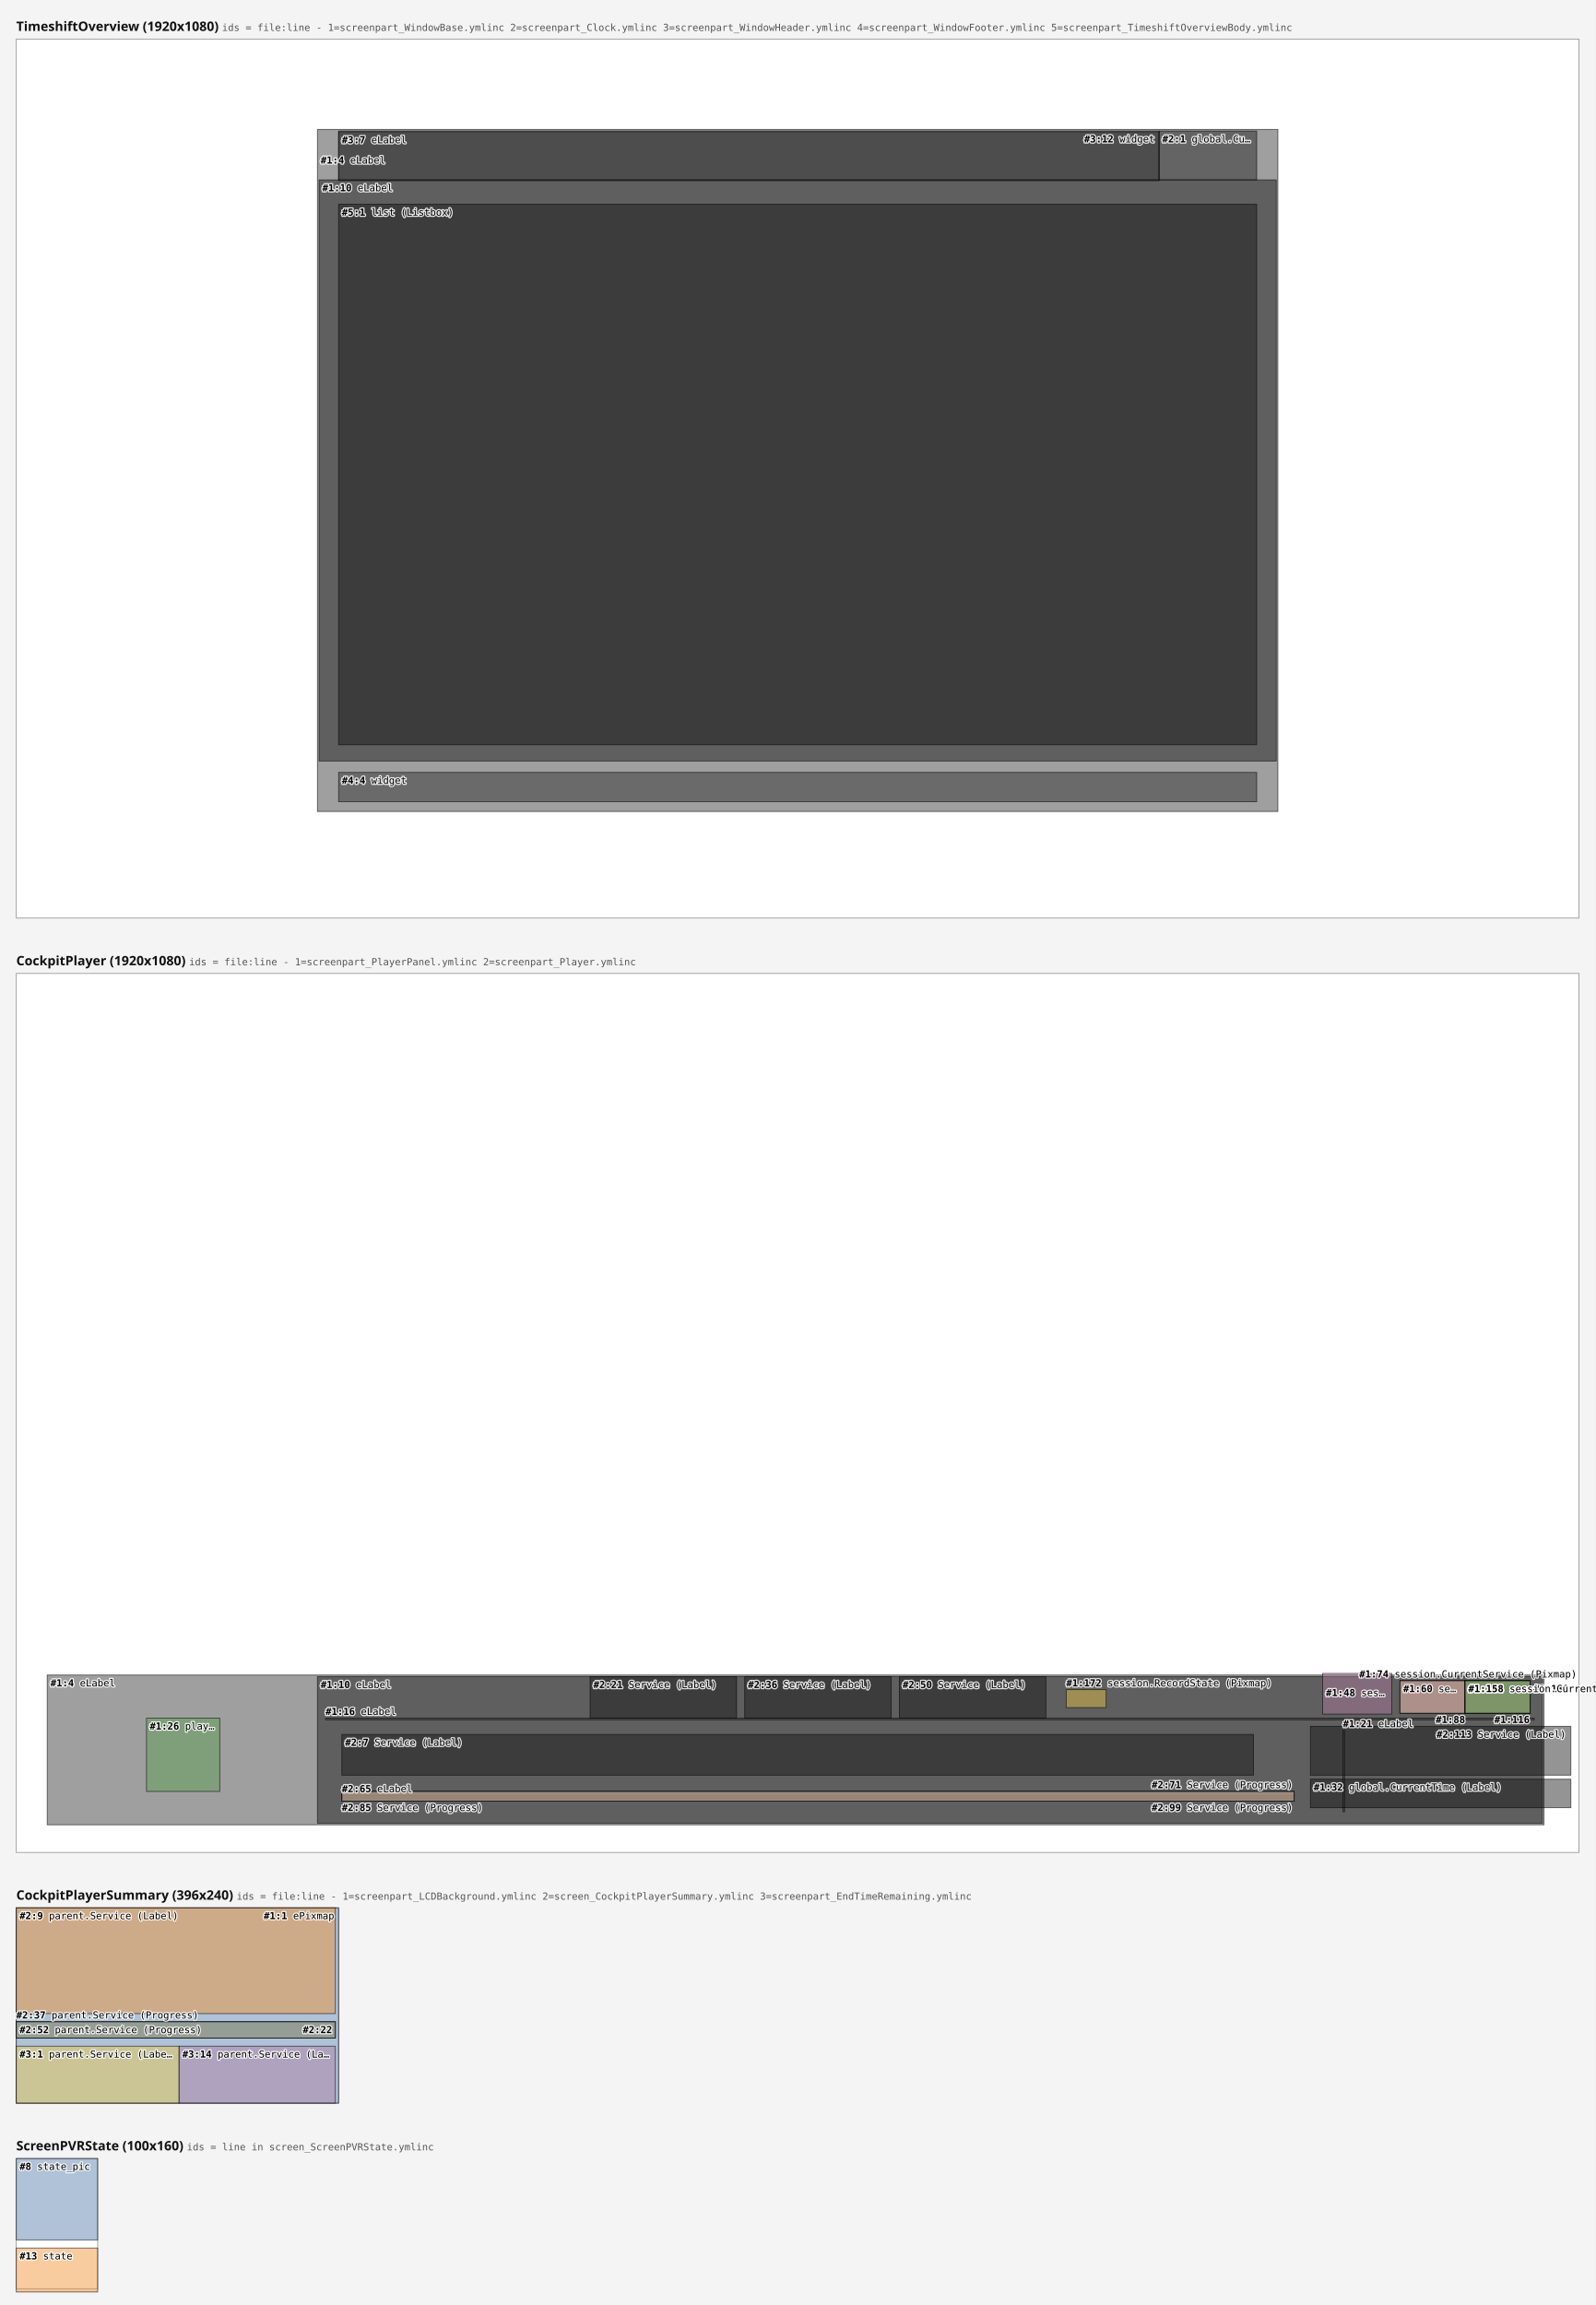
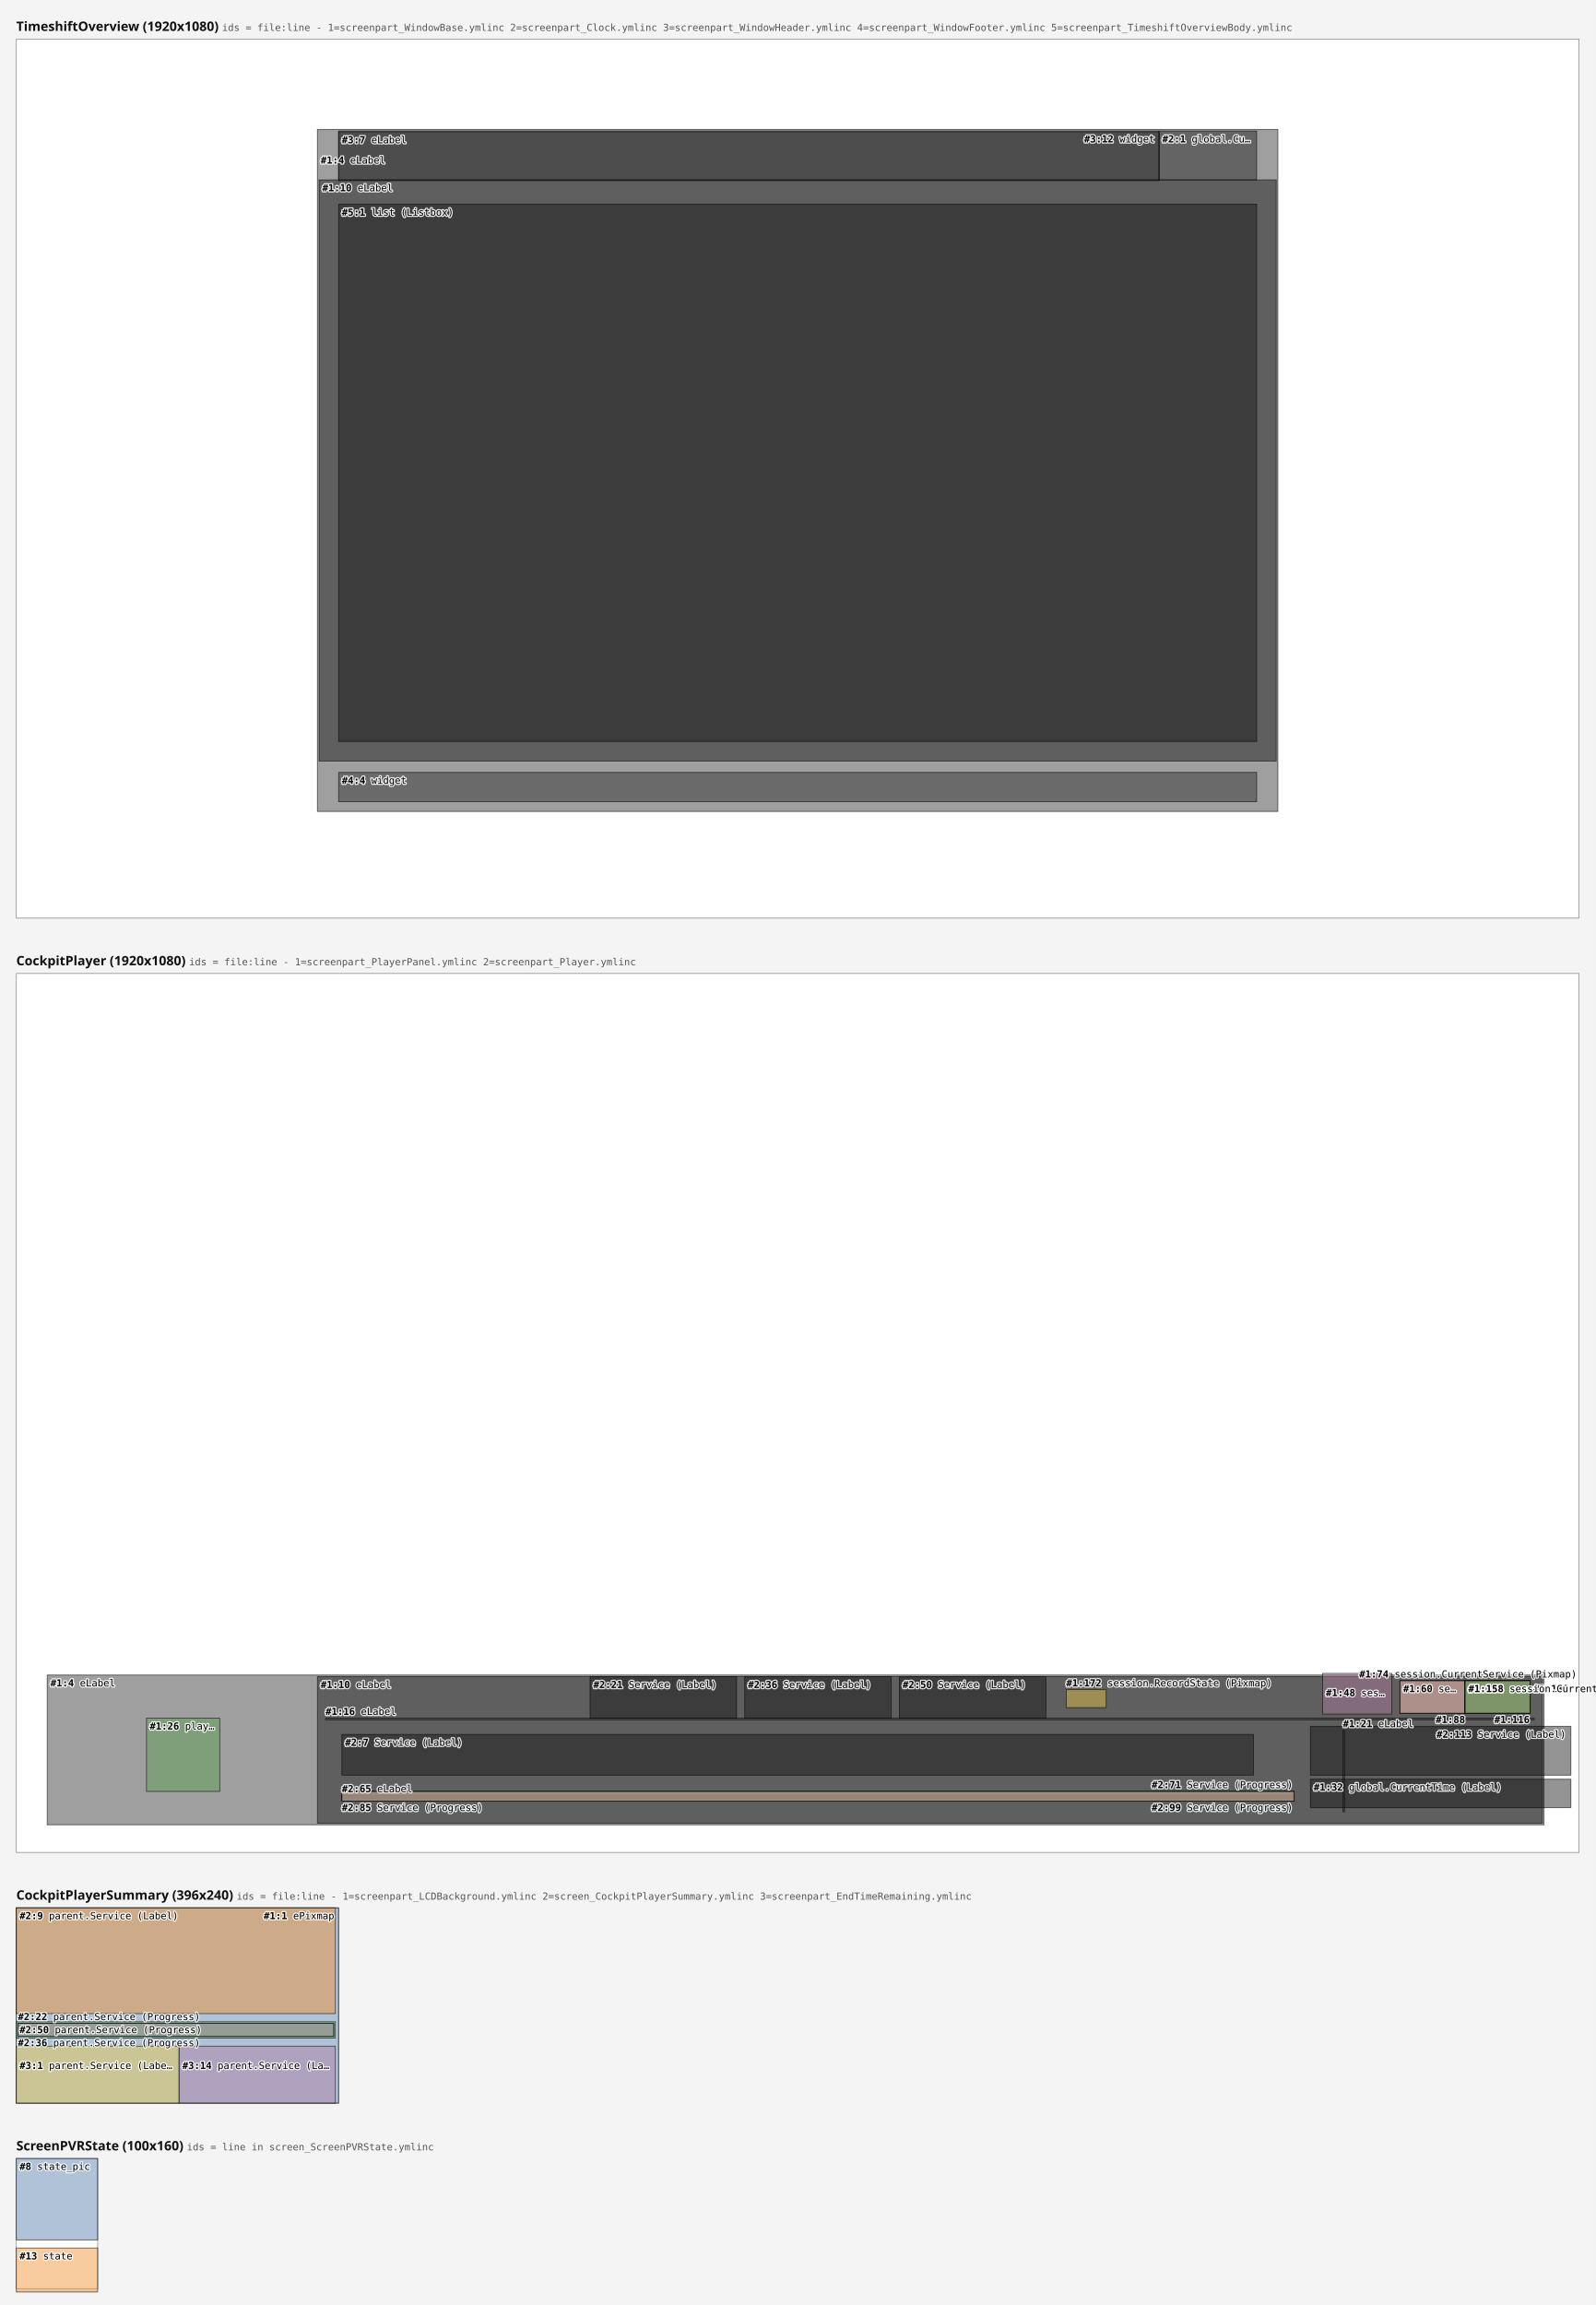
<svg xmlns="http://www.w3.org/2000/svg" width="1960" height="2832" viewBox="0 0 1960 2832">
  <rect x="0" y="0" width="1960" height="2832" fill="#f4f4f4" />
  <text x="20" y="38" font-family="sans-serif" font-size="16" font-weight="bold" fill="#111111">TimeshiftOverview (1920x1080) <tspan font-family="monospace" font-size="12" font-weight="normal" fill="#555555">ids = file:line - 1=screenpart_WindowBase.ymlinc  2=screenpart_Clock.ymlinc  3=screenpart_WindowHeader.ymlinc  4=screenpart_WindowFooter.ymlinc  5=screenpart_TimeshiftOverviewBody.ymlinc</tspan>
  </text>
  <g data-screen="0" transform="translate(20,48)">
    <rect x="0" y="0" width="1920" height="1080" fill="#ffffff" stroke="#999999" stroke-width="1" />
    <rect data-ref="0:0" data-src="screenpart_WindowBase.ymlinc:4" x="370" y="111" width="1180" height="838" fill="#2c2c2c" fill-opacity="0.45" stroke="#000000" stroke-opacity="0.6" stroke-width="1" />
    <rect data-ref="0:1" data-src="screenpart_WindowBase.ymlinc:10" x="372" y="173" width="1176" height="714" fill="#121212" fill-opacity="0.45" stroke="#000000" stroke-opacity="0.6" stroke-width="1" />
-     <rect data-ref="0:6" data-src="screenpart_TimeshiftOverviewBody.ymlinc:1" x="396" y="203" width="1128" height="664" fill="#121212" fill-opacity="0.45" stroke="#000000" stroke-opacity="0.6" stroke-width="1" />
+     <rect data-ref="0:6" data-src="screenpart_TimeshiftOverviewBody.ymlinc:1" x="396" y="203" width="1128" height="660" fill="#121212" fill-opacity="0.45" stroke="#000000" stroke-opacity="0.6" stroke-width="1" />
    <rect data-ref="0:5" data-src="screenpart_WindowFooter.ymlinc:4" x="396" y="901" width="1128" height="36" fill="#2c2c2c" fill-opacity="0.45" stroke="#000000" stroke-opacity="0.6" stroke-width="1" />
    <rect data-ref="0:3" data-src="screenpart_WindowHeader.ymlinc:7" x="396" y="114" width="1008" height="60" fill="#2c2c2c" fill-opacity="0.45" stroke="#000000" stroke-opacity="0.6" stroke-width="1" />
    <rect data-ref="0:2" data-src="screenpart_Clock.ymlinc:1" x="1404" y="113" width="120" height="60" fill="#1d1d1d" fill-opacity="0.45" stroke="#000000" stroke-opacity="0.6" stroke-width="1" />
    <rect data-ref="0:4" data-src="screenpart_WindowHeader.ymlinc:12" x="396" y="113" width="1008" height="60" fill="#2c2c2c" fill-opacity="0.45" stroke="#000000" stroke-opacity="0.6" stroke-width="1" />
    <g pointer-events="none" font-family="monospace" font-size="12" fill="#000000" stroke="#ffffff" stroke-width="3" stroke-opacity="0.85" stroke-linejoin="round" paint-order="stroke">
      <text x="374" y="153">
        <tspan font-weight="bold">#1:4</tspan> eLabel</text>
      <text x="376" y="187">
        <tspan font-weight="bold">#1:10</tspan> eLabel</text>
      <text x="400" y="217">
        <tspan font-weight="bold">#5:1</tspan> list (Listbox)</text>
      <text x="400" y="915">
        <tspan font-weight="bold">#4:4</tspan> widget</text>
      <text x="400" y="128">
        <tspan font-weight="bold">#3:7</tspan> eLabel</text>
      <text x="1408" y="127">
        <tspan font-weight="bold">#2:1</tspan> global.Cu…</text>
      <text x="1312" y="127">
        <tspan font-weight="bold">#3:12</tspan> widget</text>
    </g>
  </g>
  <text x="20" y="1186" font-family="sans-serif" font-size="16" font-weight="bold" fill="#111111">CockpitPlayer (1920x1080) <tspan font-family="monospace" font-size="12" font-weight="normal" fill="#555555">ids = file:line - 1=screenpart_PlayerPanel.ymlinc  2=screenpart_Player.ymlinc</tspan>
  </text>
  <g data-screen="1" transform="translate(20,1196)">
    <rect x="0" y="0" width="1920" height="1080" fill="#ffffff" stroke="#999999" stroke-width="1" />
    <rect data-ref="1:0" data-src="screenpart_PlayerPanel.ymlinc:4" x="38" y="862" width="1839" height="184" fill="#2c2c2c" fill-opacity="0.45" stroke="#000000" stroke-opacity="0.6" stroke-width="1" />
    <rect data-ref="1:1" data-src="screenpart_PlayerPanel.ymlinc:10" x="370" y="864" width="1505" height="180" fill="#121212" fill-opacity="0.45" stroke="#000000" stroke-opacity="0.6" stroke-width="1" />
    <rect data-ref="1:2" data-src="screenpart_PlayerPanel.ymlinc:16" x="380" y="915" width="1485" height="2" fill="#363636" fill-opacity="0.45" stroke="#000000" stroke-opacity="0.6" stroke-width="1" />
    <rect data-ref="1:3" data-src="screenpart_PlayerPanel.ymlinc:21" x="1630" y="930" width="2" height="100" fill="#363636" fill-opacity="0.45" stroke="#000000" stroke-opacity="0.6" stroke-width="1" />
    <rect data-ref="1:16" data-src="screenpart_Player.ymlinc:7" x="400" y="935" width="1120" height="50" fill="#121212" fill-opacity="0.45" stroke="#000000" stroke-opacity="0.6" stroke-width="1" />
    <rect data-ref="1:17" data-src="screenpart_Player.ymlinc:21" x="705" y="864" width="180" height="51" fill="#121212" fill-opacity="0.45" stroke="#000000" stroke-opacity="0.6" stroke-width="1" />
    <rect data-ref="1:18" data-src="screenpart_Player.ymlinc:36" x="895" y="864" width="180" height="51" fill="#121212" fill-opacity="0.45" stroke="#000000" stroke-opacity="0.6" stroke-width="1" />
    <rect data-ref="1:19" data-src="screenpart_Player.ymlinc:50" x="1085" y="864" width="180" height="51" fill="#121212" fill-opacity="0.45" stroke="#000000" stroke-opacity="0.6" stroke-width="1" />
    <rect data-ref="1:20" data-src="screenpart_Player.ymlinc:65" x="400" y="1010" width="1170" height="4" fill="#232323" fill-opacity="0.45" stroke="#000000" stroke-opacity="0.6" stroke-width="1" />
    <rect data-ref="1:7" data-src="screenpart_PlayerPanel.ymlinc:60" x="1700" y="869" width="80" height="40" fill="#ff9da7" fill-opacity="0.45" stroke="#000000" stroke-opacity="0.6" stroke-width="1" />
    <rect data-ref="1:8" data-src="screenpart_PlayerPanel.ymlinc:74" x="1700" y="869" width="80" height="40" fill="#9c755f" fill-opacity="0.45" stroke="#000000" stroke-opacity="0.6" stroke-width="1" />
    <rect data-ref="1:9" data-src="screenpart_PlayerPanel.ymlinc:88" x="1700" y="869" width="80" height="40" fill="#bab0ac" fill-opacity="0.45" stroke="#000000" stroke-opacity="0.6" stroke-width="1" />
    <rect data-ref="1:10" data-src="screenpart_PlayerPanel.ymlinc:102" x="1780" y="869" width="80" height="40" fill="#4e79a7" fill-opacity="0.45" stroke="#000000" stroke-opacity="0.6" stroke-width="1" />
    <rect data-ref="1:11" data-src="screenpart_PlayerPanel.ymlinc:116" x="1780" y="869" width="80" height="40" fill="#f28e2b" fill-opacity="0.45" stroke="#000000" stroke-opacity="0.6" stroke-width="1" />
    <rect data-ref="1:12" data-src="screenpart_PlayerPanel.ymlinc:130" x="1780" y="869" width="80" height="40" fill="#e15759" fill-opacity="0.45" stroke="#000000" stroke-opacity="0.6" stroke-width="1" />
    <rect data-ref="1:13" data-src="screenpart_PlayerPanel.ymlinc:144" x="1780" y="869" width="80" height="40" fill="#76b7b2" fill-opacity="0.45" stroke="#000000" stroke-opacity="0.6" stroke-width="1" />
    <rect data-ref="1:14" data-src="screenpart_PlayerPanel.ymlinc:158" x="1780" y="869" width="80" height="40" fill="#59a14f" fill-opacity="0.45" stroke="#000000" stroke-opacity="0.6" stroke-width="1" />
    <rect data-ref="1:15" data-src="screenpart_PlayerPanel.ymlinc:172" x="1290" y="880" width="49" height="22" fill="#edc948" fill-opacity="0.45" stroke="#000000" stroke-opacity="0.6" stroke-width="1" />
    <rect data-ref="1:21" data-src="screenpart_Player.ymlinc:71" x="400" y="1005" width="1170" height="12" fill="#f28e2b" fill-opacity="0.45" stroke="#000000" stroke-opacity="0.6" stroke-width="1" />
    <rect data-ref="1:4" data-src="screenpart_PlayerPanel.ymlinc:26" x="160" y="915" width="90" height="90" fill="#59a14f" fill-opacity="0.45" stroke="#000000" stroke-opacity="0.6" stroke-width="1" />
    <rect data-ref="1:22" data-src="screenpart_Player.ymlinc:85" x="400" y="1005" width="1170" height="12" fill="#e15759" fill-opacity="0.45" stroke="#000000" stroke-opacity="0.6" stroke-width="1" />
    <rect data-ref="1:23" data-src="screenpart_Player.ymlinc:99" x="400" y="1005" width="1170" height="12" fill="#76b7b2" fill-opacity="0.45" stroke="#000000" stroke-opacity="0.6" stroke-width="1" />
    <rect data-ref="1:6" data-src="screenpart_PlayerPanel.ymlinc:48" x="1605" y="860" width="85" height="50" fill="#b07aa1" fill-opacity="0.45" stroke="#000000" stroke-opacity="0.6" stroke-width="1" />
    <rect data-ref="1:5" data-src="screenpart_PlayerPanel.ymlinc:32" x="1590" y="990" width="320" height="35" fill="#121212" fill-opacity="0.45" stroke="#000000" stroke-opacity="0.6" stroke-width="1" />
    <rect data-ref="1:24" data-src="screenpart_Player.ymlinc:113" x="1590" y="925" width="320" height="60" fill="#121212" fill-opacity="0.45" stroke="#000000" stroke-opacity="0.6" stroke-width="1" />
    <g pointer-events="none" font-family="monospace" font-size="12" fill="#000000" stroke="#ffffff" stroke-width="3" stroke-opacity="0.85" stroke-linejoin="round" paint-order="stroke">
      <text x="42" y="876">
        <tspan font-weight="bold">#1:4</tspan> eLabel</text>
      <text x="374" y="878">
        <tspan font-weight="bold">#1:10</tspan> eLabel</text>
      <text x="380" y="911">
        <tspan font-weight="bold">#1:16</tspan> eLabel</text>
      <text x="1630" y="926">
        <tspan font-weight="bold">#1:21</tspan> eLabel</text>
      <text x="404" y="949">
        <tspan font-weight="bold">#2:7</tspan> Service (Label)</text>
      <text x="709" y="878">
        <tspan font-weight="bold">#2:21</tspan> Service (Label)</text>
      <text x="899" y="878">
        <tspan font-weight="bold">#2:36</tspan> Service (Label)</text>
      <text x="1089" y="878">
        <tspan font-weight="bold">#2:50</tspan> Service (Label)</text>
      <text x="400" y="1006">
        <tspan font-weight="bold">#2:65</tspan> eLabel</text>
      <text x="1704" y="883">
        <tspan font-weight="bold">#1:60</tspan> se…</text>
      <text x="1650" y="865">
        <tspan font-weight="bold">#1:74</tspan> session.CurrentService (Pixmap)</text>
      <text x="1744" y="921">
        <tspan font-weight="bold">#1:88</tspan>
      </text>
      <text x="1784" y="883">
        <tspan font-weight="bold">#1:102</tspan>
      </text>
      <text x="1816" y="921">
        <tspan font-weight="bold">#1:116</tspan>
      </text>
      <text x="1864" y="883">
        <tspan font-weight="bold">#1:130</tspan>
      </text>
      <text x="1784" y="883">
        <tspan font-weight="bold">#1:144</tspan> session.CurrentService (Pixmap)</text>
      <text x="1784" y="883">
        <tspan font-weight="bold">#1:158</tspan> session.CurrentService (Pixmap)</text>
      <text x="1290" y="876">
        <tspan font-weight="bold">#1:172</tspan> session.RecordState (Pixmap)</text>
      <text x="1395" y="1001">
        <tspan font-weight="bold">#2:71</tspan> Service (Progress)</text>
      <text x="164" y="929">
        <tspan font-weight="bold">#1:26</tspan> play…</text>
      <text x="400" y="1029">
        <tspan font-weight="bold">#2:85</tspan> Service (Progress)</text>
      <text x="1395" y="1029">
        <tspan font-weight="bold">#2:99</tspan> Service (Progress)</text>
      <text x="1609" y="888">
        <tspan font-weight="bold">#1:48</tspan> ses…</text>
      <text x="1594" y="1004">
        <tspan font-weight="bold">#1:32</tspan> global.CurrentTime (Label)</text>
      <text x="1745" y="939">
        <tspan font-weight="bold">#2:113</tspan> Service (Label)</text>
    </g>
  </g>
  <text x="20" y="2334" font-family="sans-serif" font-size="16" font-weight="bold" fill="#111111">CockpitPlayerSummary (396x240) <tspan font-family="monospace" font-size="12" font-weight="normal" fill="#555555">ids = file:line - 1=screenpart_LCDBackground.ymlinc  2=screen_CockpitPlayerSummary.ymlinc  3=screenpart_EndTimeRemaining.ymlinc</tspan>
  </text>
  <g data-screen="2" transform="translate(20,2344)">
    <rect x="0" y="0" width="396" height="240" fill="#ffffff" stroke="#999999" stroke-width="1" />
    <rect data-ref="2:0" data-src="screenpart_LCDBackground.ymlinc:1" x="0" y="0" width="396" height="240" fill="#4e79a7" fill-opacity="0.45" stroke="#000000" stroke-opacity="0.6" stroke-width="1" />
    <rect data-ref="2:1" data-src="screen_CockpitPlayerSummary.ymlinc:9" x="0" y="0" width="392" height="130" fill="#f28e2b" fill-opacity="0.45" stroke="#000000" stroke-opacity="0.6" stroke-width="1" />
    <rect data-ref="2:5" data-src="screenpart_EndTimeRemaining.ymlinc:1" x="0" y="170" width="200" height="70" fill="#edc948" fill-opacity="0.45" stroke="#000000" stroke-opacity="0.6" stroke-width="1" />
    <rect data-ref="2:6" data-src="screenpart_EndTimeRemaining.ymlinc:14" x="200" y="170" width="192" height="70" fill="#b07aa1" fill-opacity="0.45" stroke="#000000" stroke-opacity="0.6" stroke-width="1" />
-     <rect data-ref="2:4" data-src="screen_CockpitPlayerSummary.ymlinc:52" x="0" y="140" width="392" height="20" fill="#59a14f" fill-opacity="0.45" stroke="#000000" stroke-opacity="0.6" stroke-width="1" />
-     <rect data-ref="2:2" data-src="screen_CockpitPlayerSummary.ymlinc:22" x="0" y="140" width="392" height="20" fill="#e15759" fill-opacity="0.45" stroke="#000000" stroke-opacity="0.6" stroke-width="1" />
-     <rect data-ref="2:3" data-src="screen_CockpitPlayerSummary.ymlinc:37" x="0" y="140" width="392" height="20" fill="#76b7b2" fill-opacity="0.45" stroke="#000000" stroke-opacity="0.6" stroke-width="1" />
+     <rect data-ref="2:4" data-src="screen_CockpitPlayerSummary.ymlinc:50" x="0" y="140" width="392" height="20" fill="#59a14f" fill-opacity="0.45" stroke="#000000" stroke-opacity="0.6" stroke-width="1" />
+     <rect data-ref="2:2" data-src="screen_CockpitPlayerSummary.ymlinc:22" x="2" y="142" width="388" height="16" fill="#e15759" fill-opacity="0.45" stroke="#000000" stroke-opacity="0.6" stroke-width="1" />
+     <rect data-ref="2:3" data-src="screen_CockpitPlayerSummary.ymlinc:36" x="2" y="142" width="388" height="16" fill="#76b7b2" fill-opacity="0.45" stroke="#000000" stroke-opacity="0.6" stroke-width="1" />
    <g pointer-events="none" font-family="monospace" font-size="12" fill="#000000" stroke="#ffffff" stroke-width="3" stroke-opacity="0.85" stroke-linejoin="round" paint-order="stroke">
      <text x="304" y="14">
        <tspan font-weight="bold">#1:1</tspan> ePixmap</text>
      <text x="4" y="14">
        <tspan font-weight="bold">#2:9</tspan> parent.Service (Label)</text>
-       <text x="4" y="184">
+       <text x="4" y="198">
        <tspan font-weight="bold">#3:1</tspan> parent.Service (Labe…</text>
-       <text x="204" y="184">
+       <text x="204" y="198">
        <tspan font-weight="bold">#3:14</tspan> parent.Service (La…</text>
      <text x="4" y="154">
-         <tspan font-weight="bold">#2:52</tspan> parent.Service (Progress)</text>
-       <text x="352" y="154">
-         <tspan font-weight="bold">#2:22</tspan>
-       </text>
-       <text x="0" y="136">
-         <tspan font-weight="bold">#2:37</tspan> parent.Service (Progress)</text>
+         <tspan font-weight="bold">#2:50</tspan> parent.Service (Progress)</text>
+       <text x="2" y="138">
+         <tspan font-weight="bold">#2:22</tspan> parent.Service (Progress)</text>
+       <text x="2" y="170">
+         <tspan font-weight="bold">#2:36</tspan> parent.Service (Progress)</text>
    </g>
  </g>
  <text x="20" y="2642" font-family="sans-serif" font-size="16" font-weight="bold" fill="#111111">ScreenPVRState (100x160) <tspan font-family="monospace" font-size="12" font-weight="normal" fill="#555555">ids = line in screen_ScreenPVRState.ymlinc</tspan>
  </text>
  <g data-screen="3" transform="translate(20,2652)">
    <rect x="0" y="0" width="100" height="160" fill="#ffffff" stroke="#999999" stroke-width="1" />
    <rect data-ref="3:0" data-src="screen_ScreenPVRState.ymlinc:8" x="0" y="0" width="100" height="100" fill="#4e79a7" fill-opacity="0.45" stroke="#000000" stroke-opacity="0.6" stroke-width="1" />
    <rect data-ref="3:1" data-src="screen_ScreenPVRState.ymlinc:13" x="0" y="110" width="100" height="54" fill="#f28e2b" fill-opacity="0.45" stroke="#000000" stroke-opacity="0.6" stroke-width="1" />
    <g pointer-events="none" font-family="monospace" font-size="12" fill="#000000" stroke="#ffffff" stroke-width="3" stroke-opacity="0.85" stroke-linejoin="round" paint-order="stroke">
      <text x="4" y="14">
        <tspan font-weight="bold">#8</tspan> state_pic</text>
      <text x="4" y="124">
        <tspan font-weight="bold">#13</tspan> state</text>
    </g>
  </g>
</svg>
